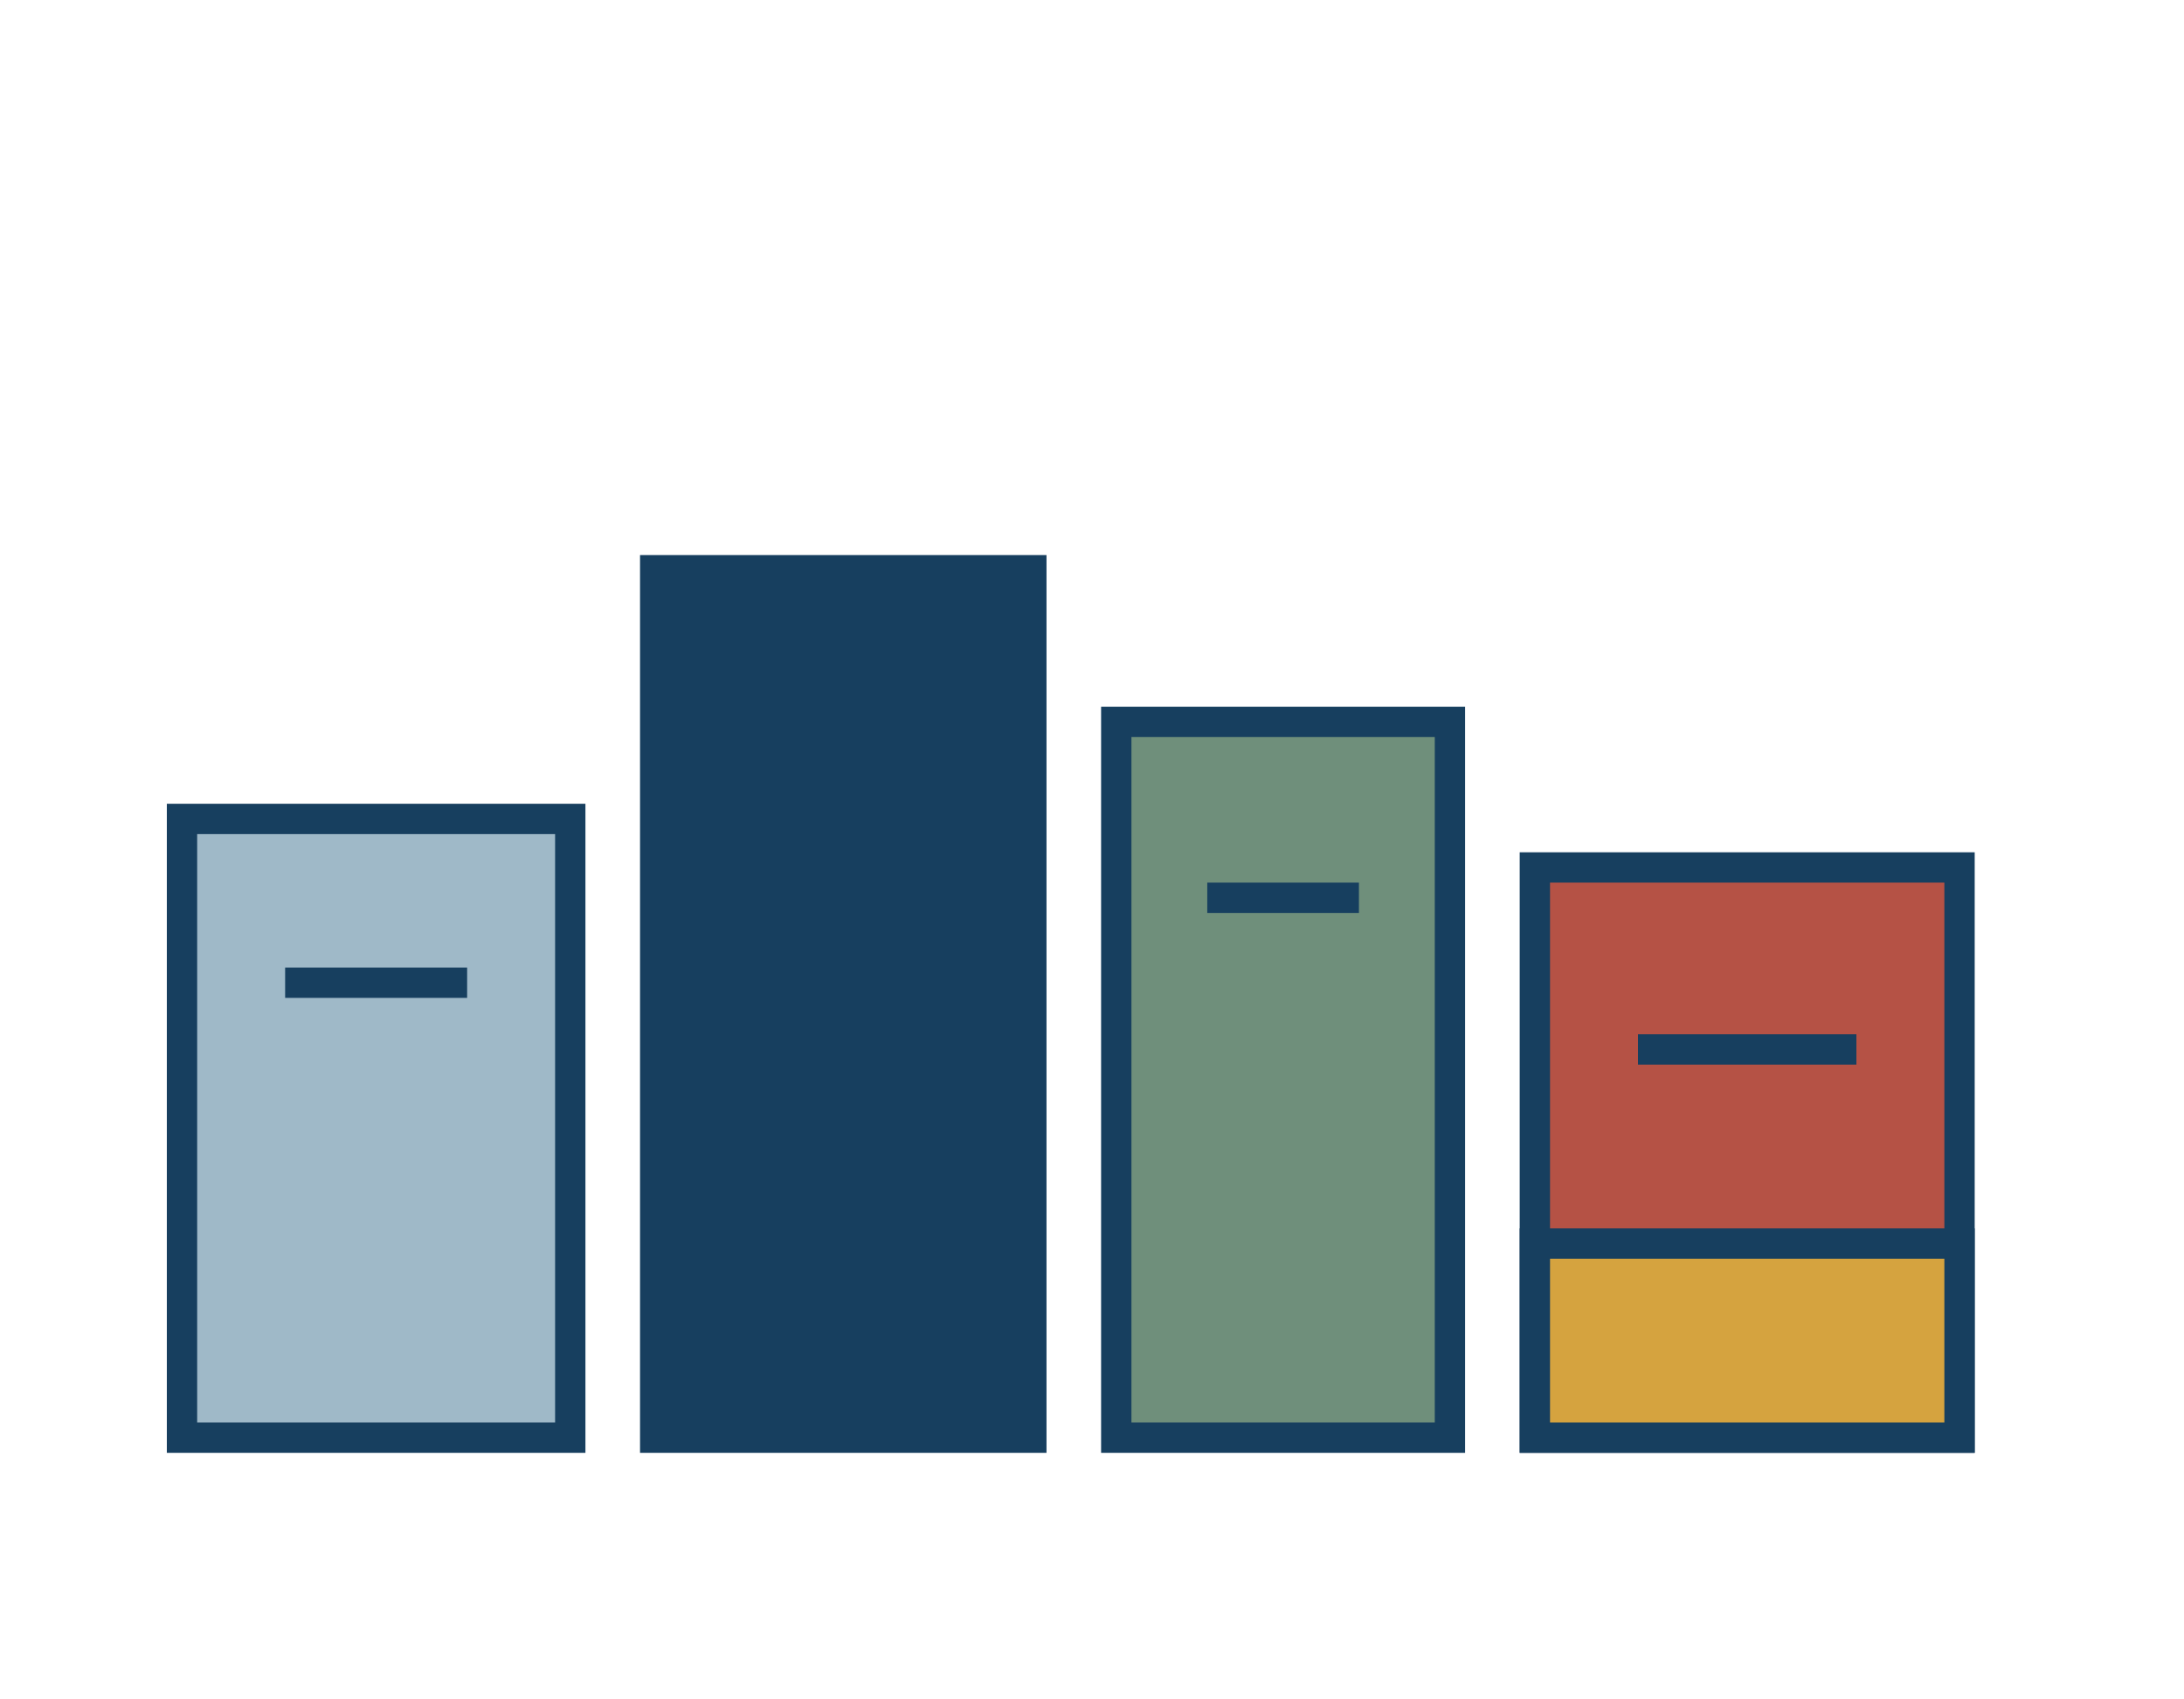
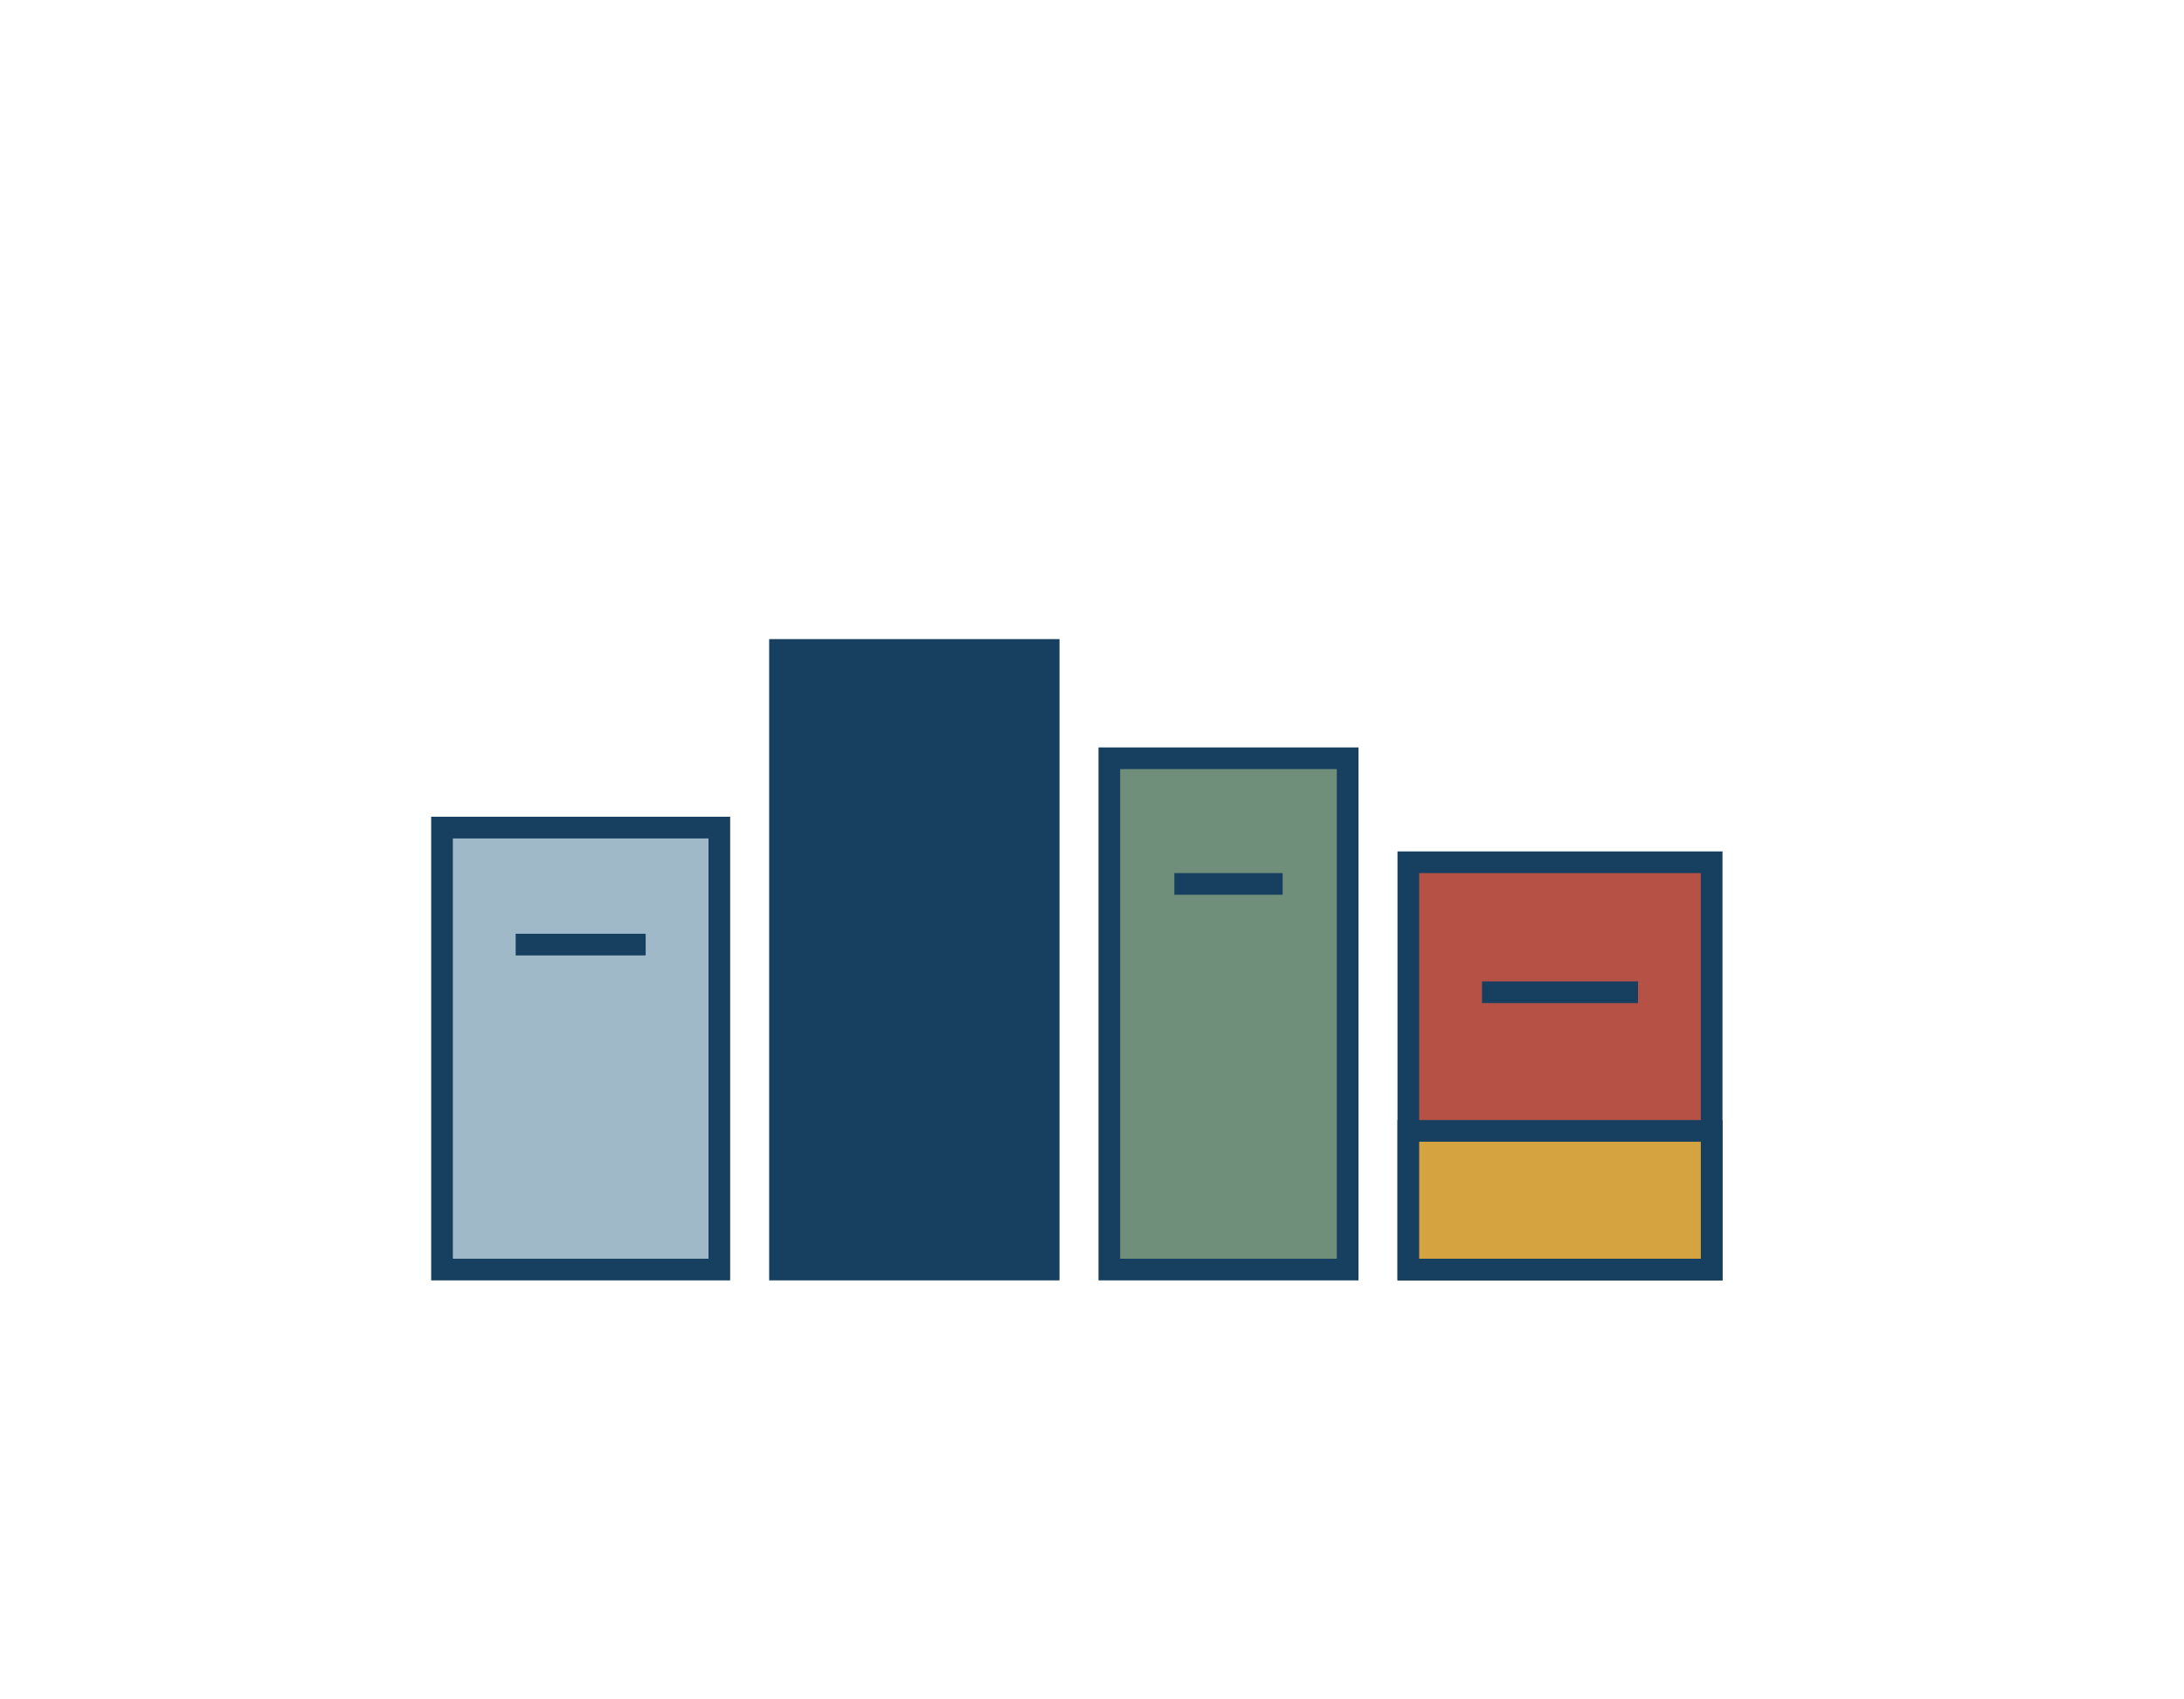
- <svg xmlns="http://www.w3.org/2000/svg" viewBox="0 0 360 280">
+ <svg xmlns="http://www.w3.org/2000/svg" viewBox="-72 -56 504 392">
  <g stroke="#173f5f" stroke-width="5">
    <path fill="#9fb9c8" d="M30 135h64v102H30z" />
    <path fill="#173f5f" d="M108 94h62v143h-62z" />
    <path fill="#6f8f7b" d="M184 119h55v118h-55z" />
    <path fill="#b55245" d="M253 143h70v94h-70z" />
    <path d="M47 162h30M124 125h30M199 148h25M270 173h36" fill="none" />
    <path fill="#d5a33f" d="M253 205h70v32h-70z" />
  </g>
</svg>
